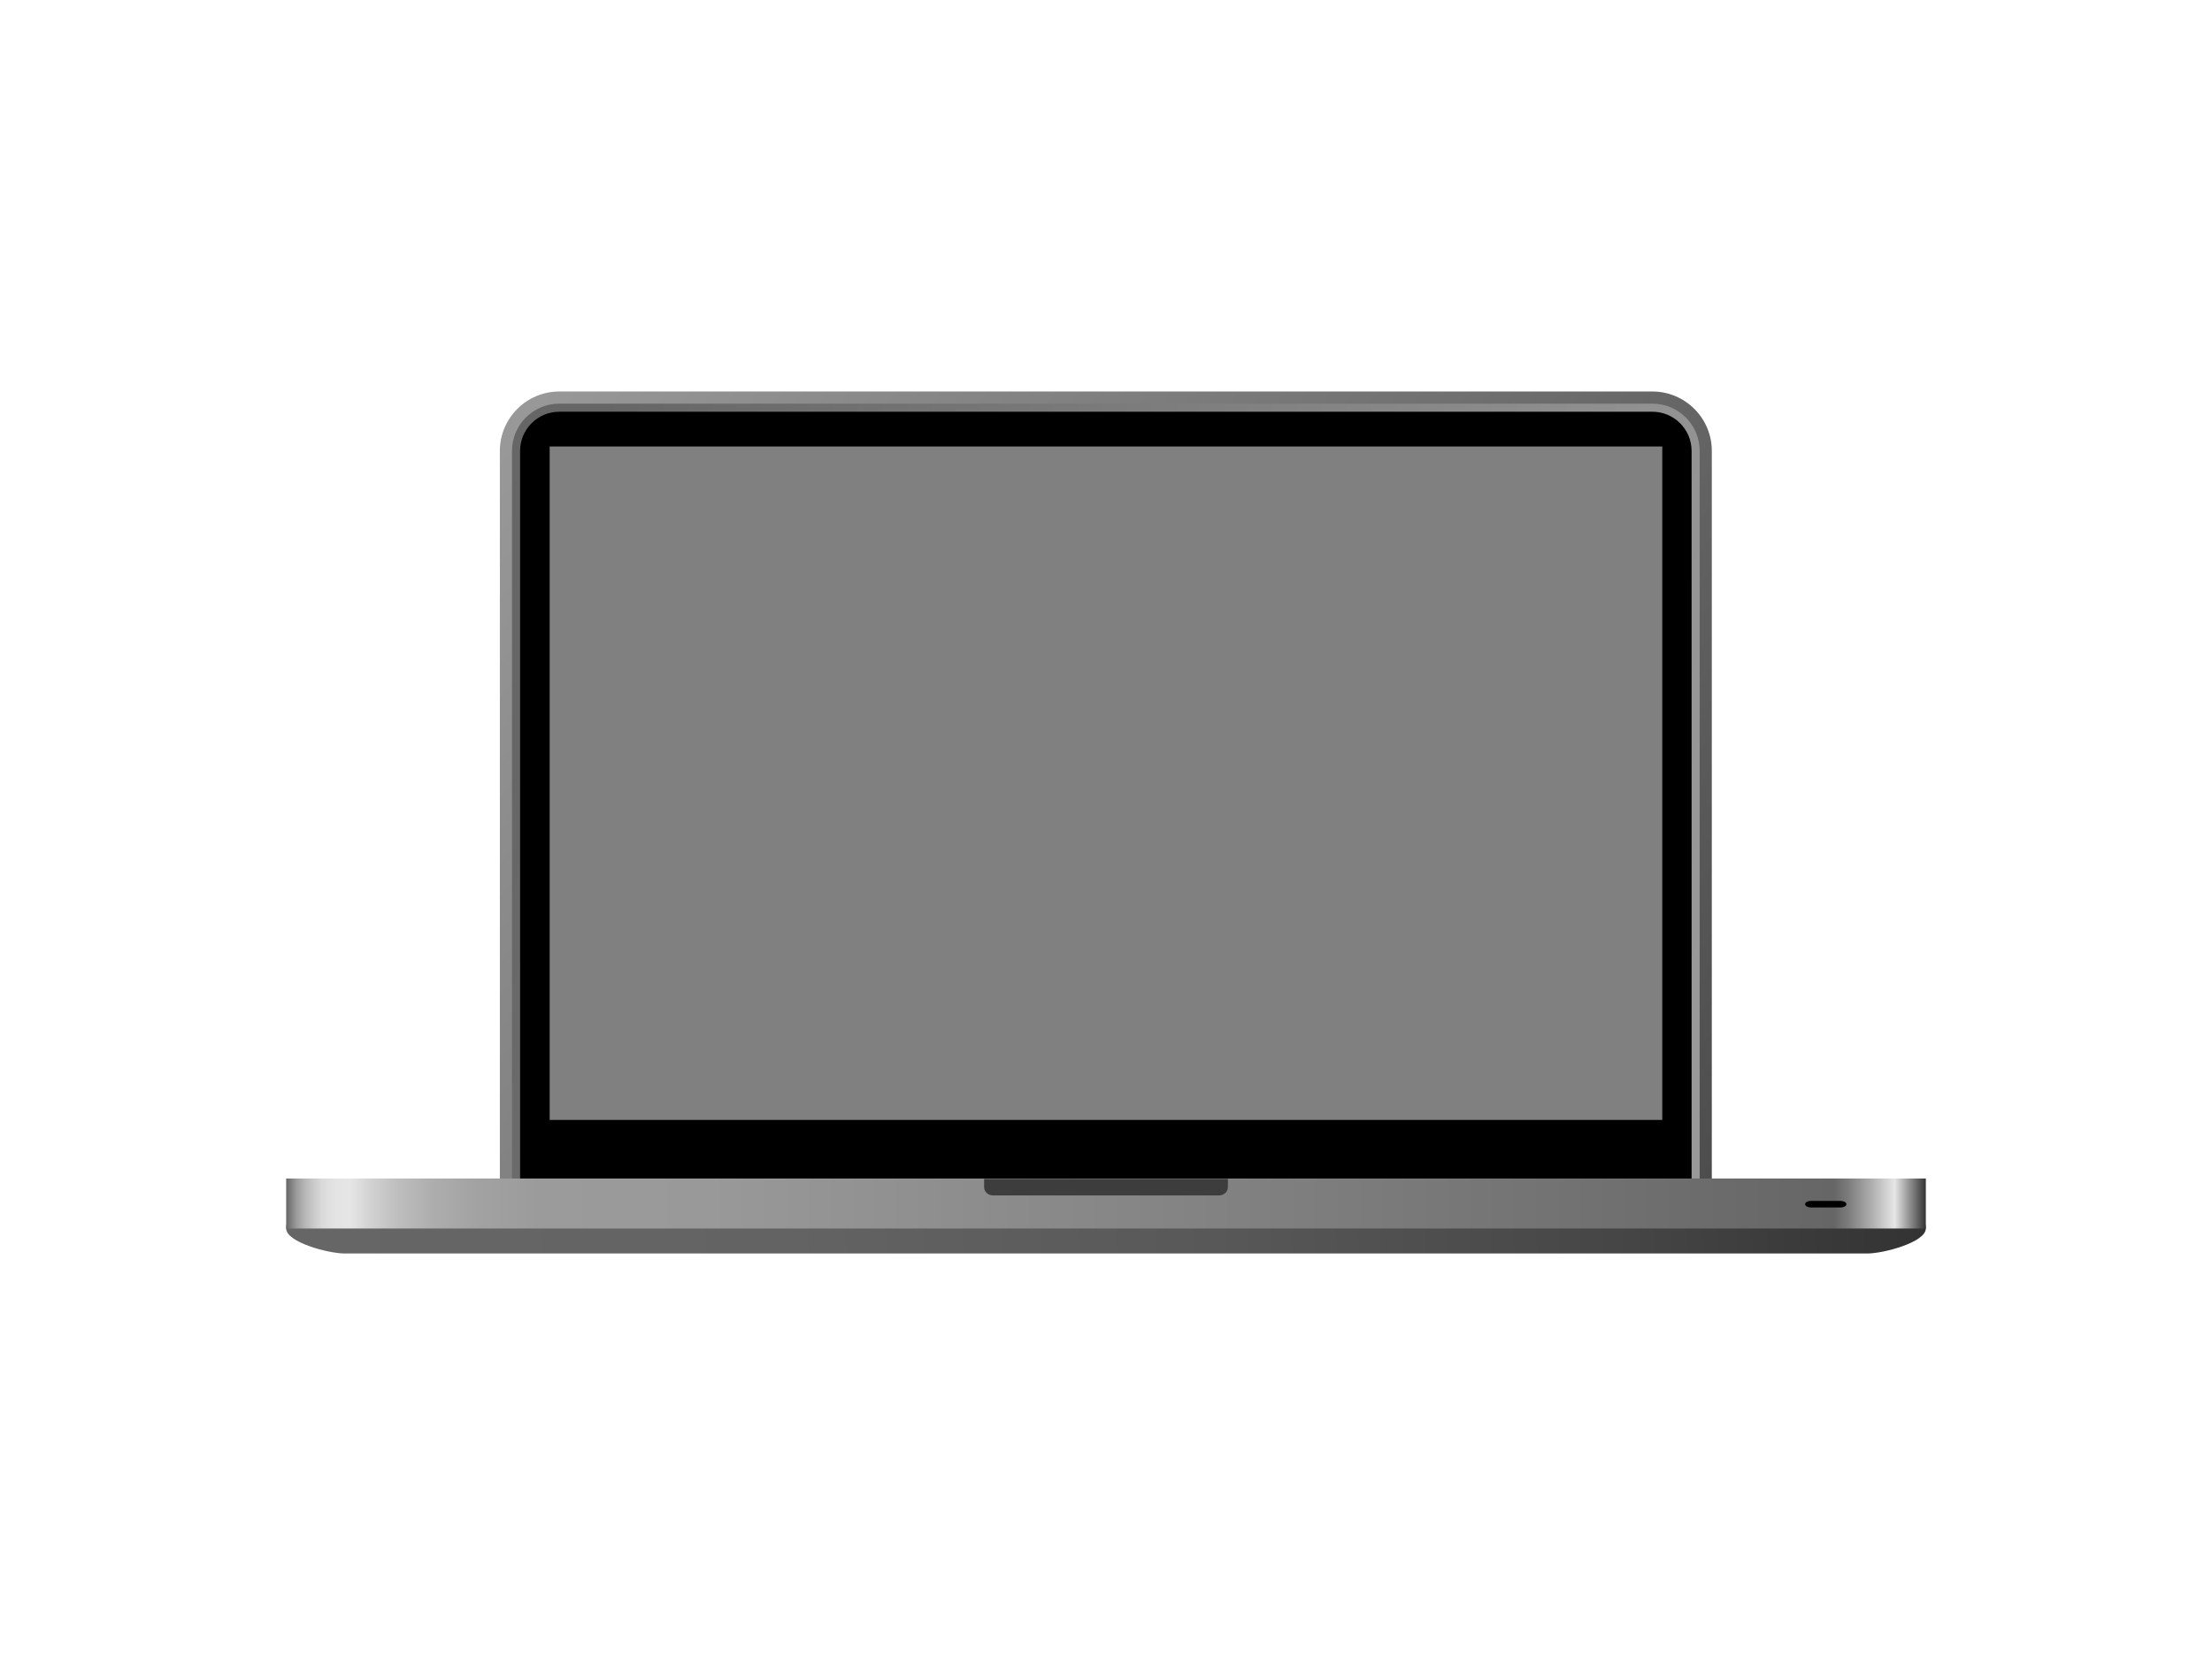
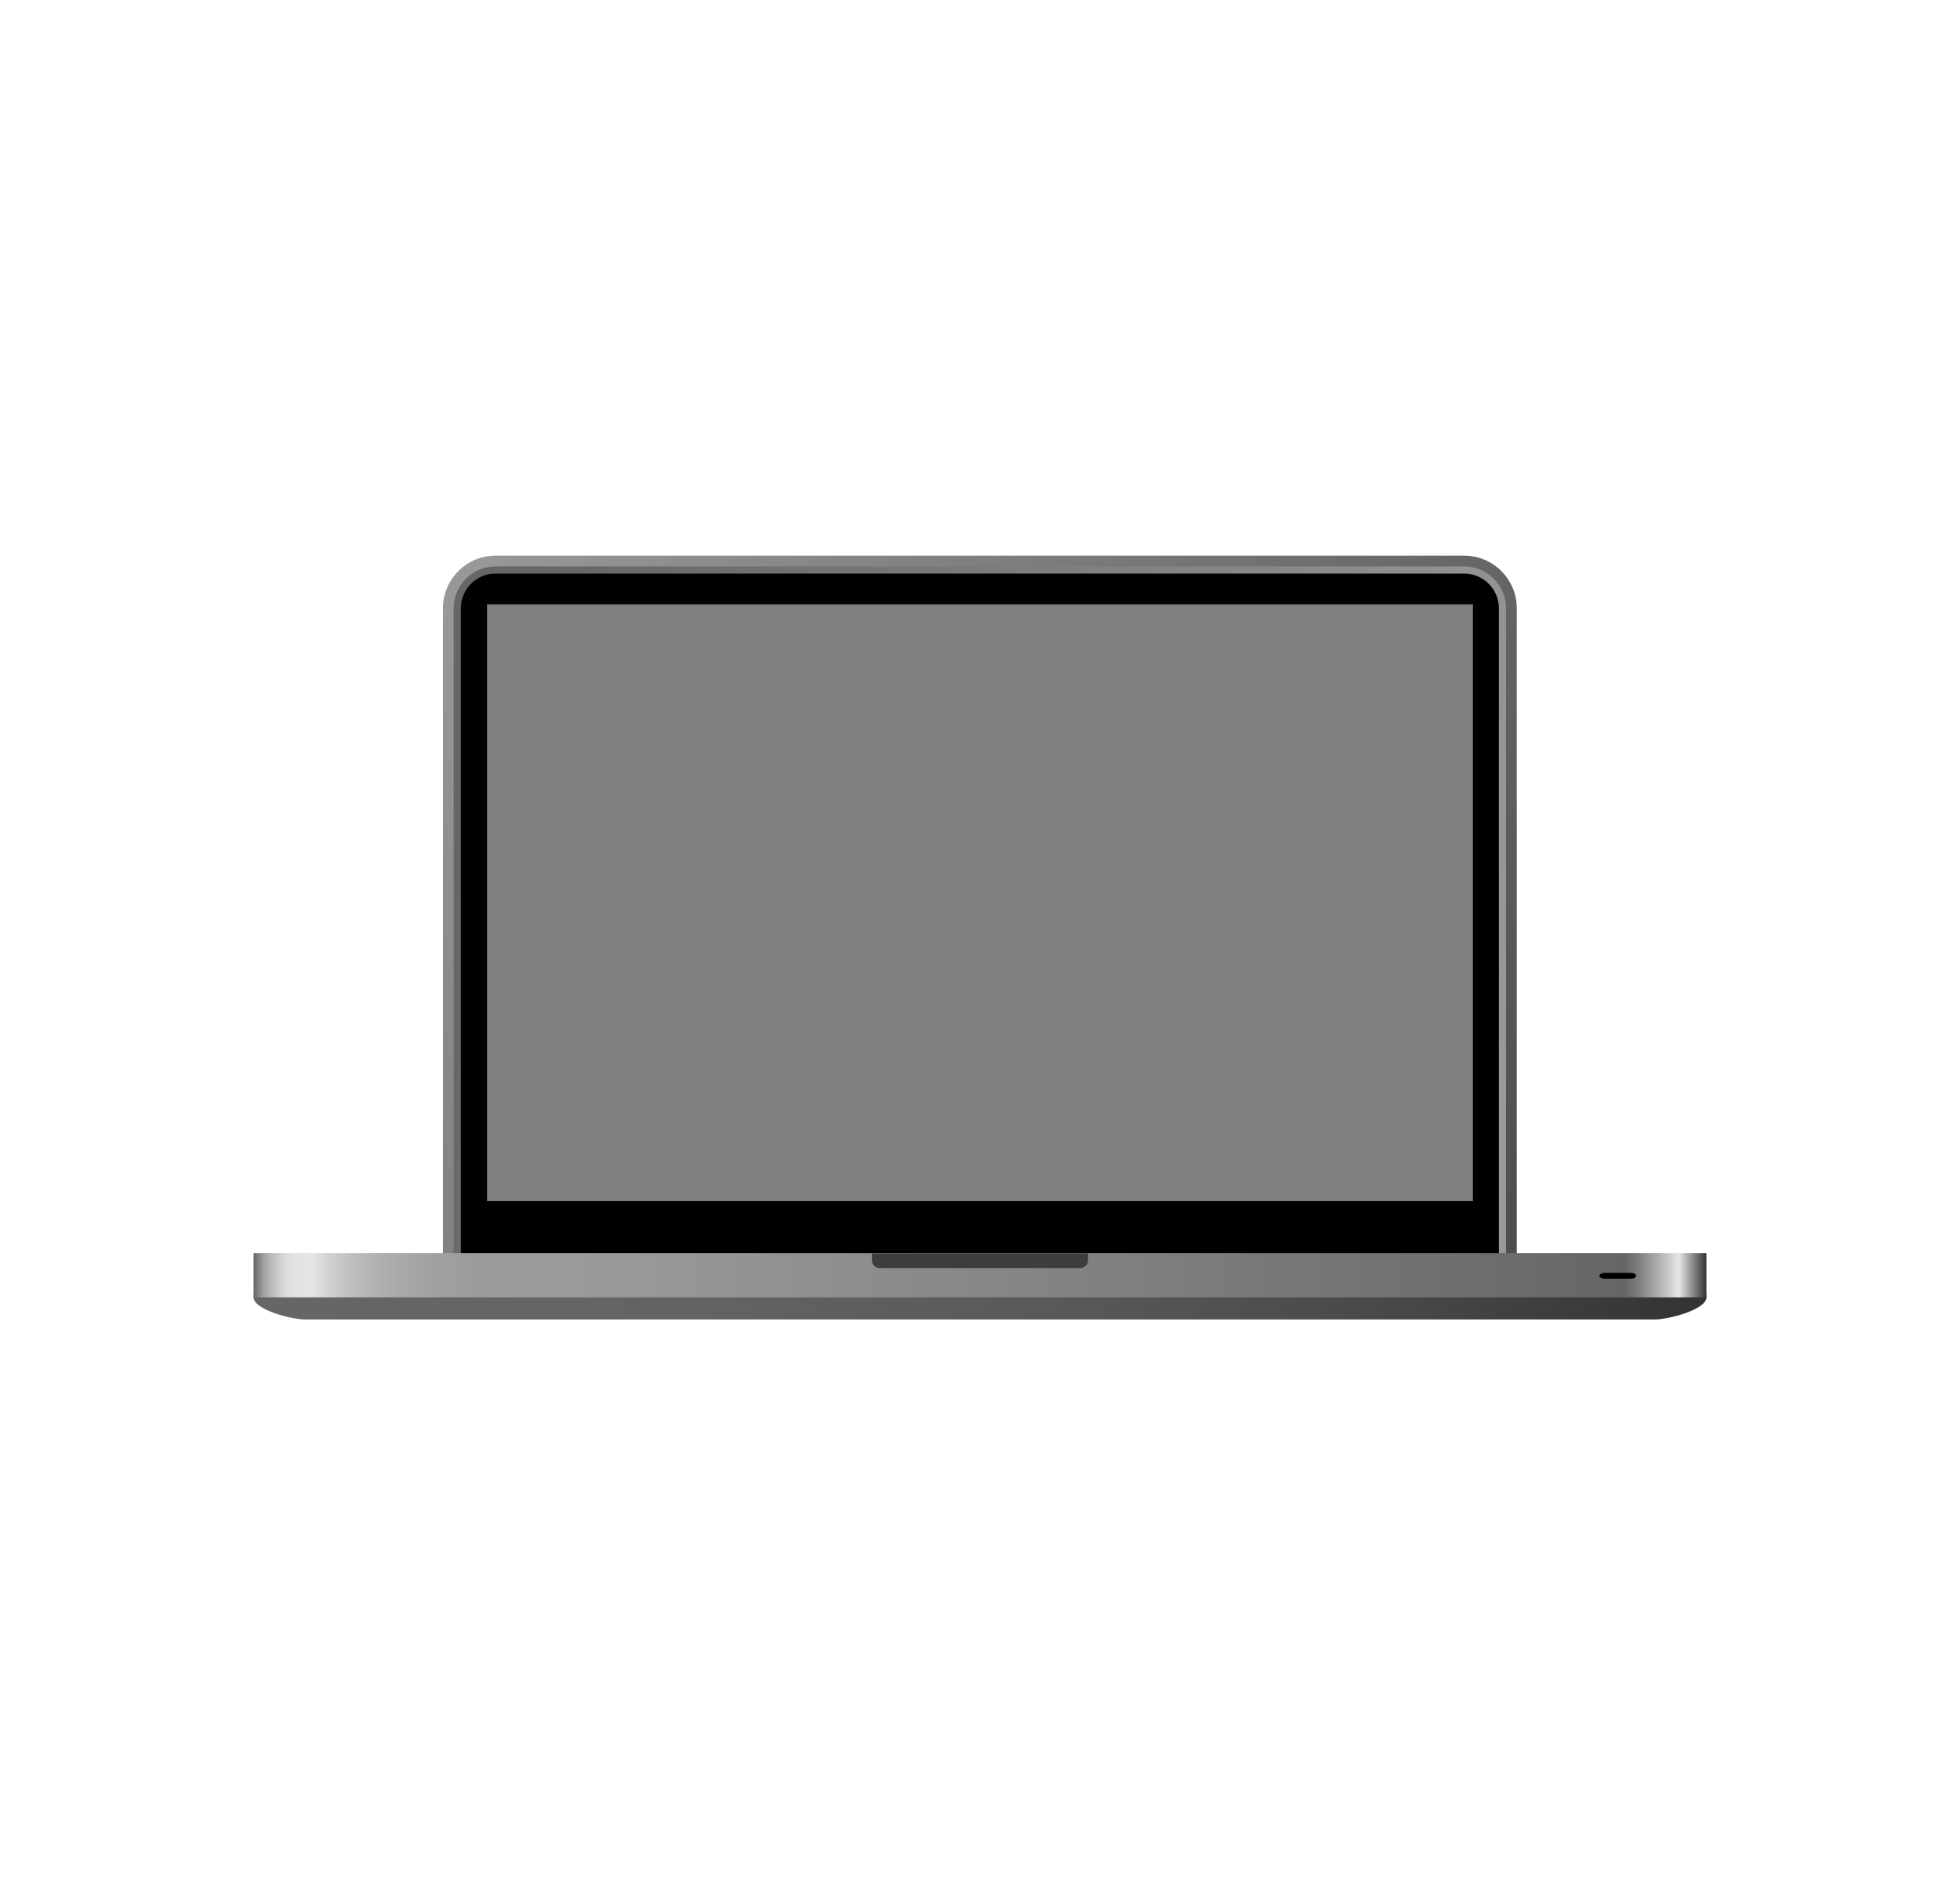
- <svg xmlns="http://www.w3.org/2000/svg" id="Layer_1" version="1.1" xml:space="preserve" viewBox="0 0 640 480" enable-background="new 0 0 640 480" y="0px" x="0px">
+ <svg xmlns="http://www.w3.org/2000/svg" id="Layer_1" version="1.1" width="810px" height="780px" xml:space="preserve" viewBox="0 0 640 480" enable-background="new 0 0 640 480" y="0px" x="0px">
  <linearGradient id="SVGID_1_" y2="352.25" gradientUnits="userSpaceOnUse" y1="116.71" x2="487.74" x1="147.44">
    <stop stop-color="#999" offset="0" />
    <stop stop-color="#4D4D4D" offset="1" />
  </linearGradient>
  <path d="m161.82 352.71c-9.48 0-17.193 3.345-17.193-6.135v-216.11c0-9.48 7.713-17.191 17.193-17.191h316.27c9.479 0 17.19 7.711 17.19 17.191v216.11c0 9.48-7.711 6.135-17.19 6.135h-316.27z" fill="url(#SVGID_1_)" />
  <linearGradient id="SVGID_2_" y2="195.63" gradientUnits="userSpaceOnUse" y1="282.9" x2="154.16" x1="491.5">
    <stop stop-color="#999" offset="0" />
    <stop stop-color="#666" offset="1" />
  </linearGradient>
  <path d="m161.82 360.26c-7.545 0-13.682-6.137-13.682-13.681v-216.11c0-7.544 6.137-13.681 13.682-13.681h316.27c7.544 0 13.679 6.137 13.679 13.681v216.11c0 7.544-6.136 13.681-13.679 13.681h-316.27z" fill="url(#SVGID_2_)" />
  <path d="m489.43 346.58c0 6.264-5.077 11.34-11.339 11.34h-316.27c-6.264 0-11.342-5.077-11.342-11.34v-216.11c0-6.264 5.078-11.341 11.342-11.341h316.27c6.262 0 11.339 5.077 11.339 11.341v216.11z" />
  <linearGradient id="SVGID_3_" y2="347.67" gradientUnits="userSpaceOnUse" y1="362.89" x2="555.44" x1="85.97">
    <stop stop-color="#666" offset="0" />
    <stop stop-color="#636363" offset=".303" />
    <stop stop-color="#585858" offset=".565" />
    <stop stop-color="#464646" offset=".811" />
    <stop stop-color="#333" offset="1" />
  </linearGradient>
  <path d="m557.2 355.44c0 3.996-12.265 7.234-16.943 7.234h-440.52c-4.679 0-16.943-3.238-16.943-7.234 0-3.992 3.792-7.228 8.471-7.228h457.46c4.68 0 8.47 3.24 8.47 7.23z" fill="url(#SVGID_3_)" />
  <linearGradient id="SVGID_4_" y2="348.21" gradientUnits="userSpaceOnUse" y1="348.21" x2="557.2" x1="82.8">
    <stop stop-color="#666" offset="0" />
    <stop stop-color="#777" offset=".002" />
    <stop stop-color="#999" offset=".006" />
    <stop stop-color="#B5B5B5" offset=".011" />
    <stop stop-color="#CBCBCB" offset=".017" />
    <stop stop-color="#DADADA" offset=".022" />
    <stop stop-color="#E3E3E3" offset=".029" />
    <stop stop-color="#E6E6E6" offset=".039" />
    <stop stop-color="#D4D4D4" offset=".05" />
    <stop stop-color="#BEBEBE" offset=".068" />
    <stop stop-color="#ADADAD" offset=".09" />
    <stop stop-color="#A2A2A2" offset=".117" />
    <stop stop-color="#9B9B9B" offset=".154" />
    <stop stop-color="#999" offset=".258" />
    <stop stop-color="#666" offset=".944" />
    <stop stop-color="#7A7A7A" offset=".952" />
    <stop stop-color="#AFAFAF" offset=".967" />
    <stop stop-color="#E6E6E6" offset=".981" />
    <stop stop-color="#333" offset="1" />
  </linearGradient>
  <rect y="340.98" x="82.8" fill="url(#SVGID_4_)" width="474.4" height="14.464" />
  <rect y="129.18" x="159.04" fill="#808080" width="321.91" height="194.85" />
  <path d="m534.22 348.41c0 0.524-0.786 0.951-1.758 0.951h-8.438c-0.972 0-1.757-0.427-1.757-0.951 0-0.526 0.785-0.949 1.757-0.949h8.438c0.97 0 1.76 0.42 1.76 0.95z" />
  <path d="m352.72 345.87h-65.431c-1.408 0-2.551-1.065-2.551-2.378v-2.38h70.532v2.38c0 1.31-1.15 2.38-2.55 2.38z" fill="#3E3D3D" />
</svg>
